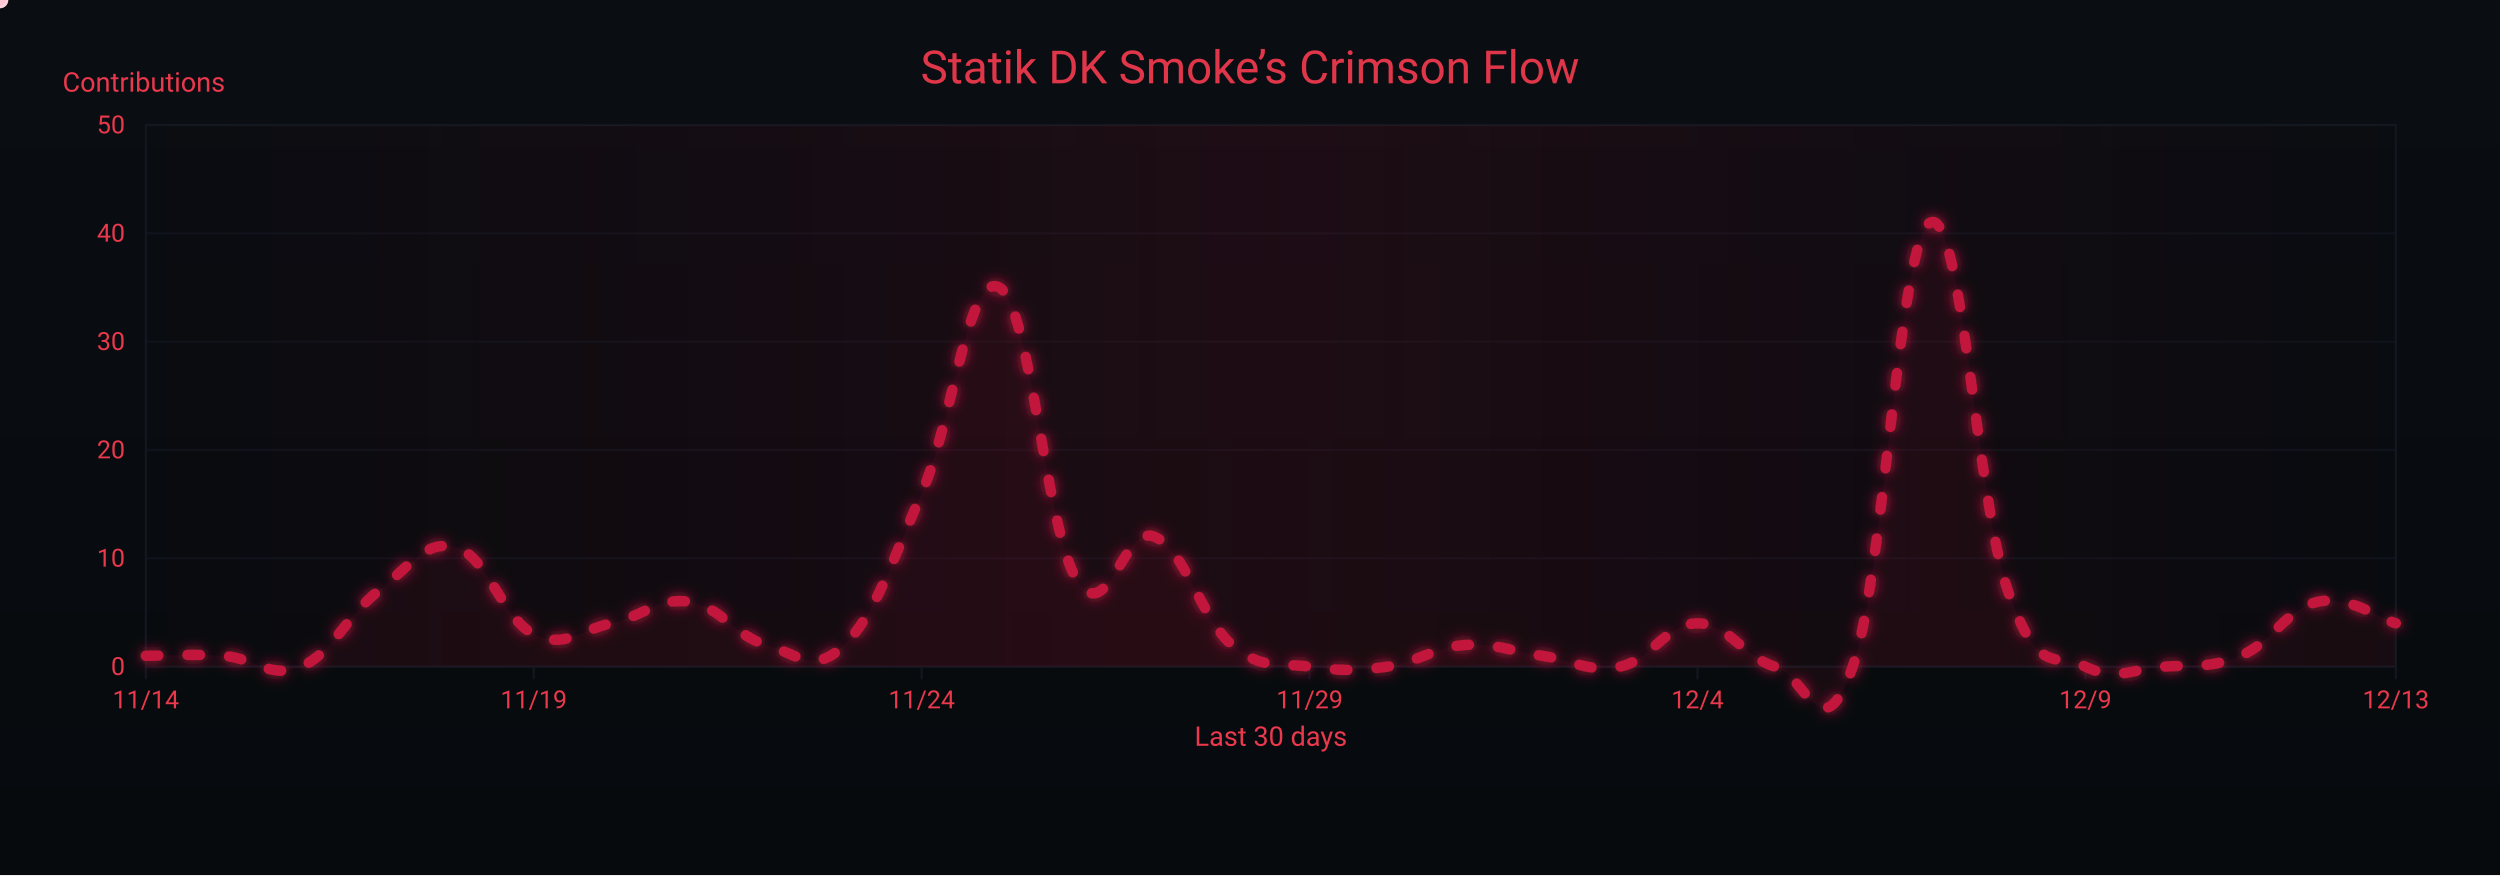
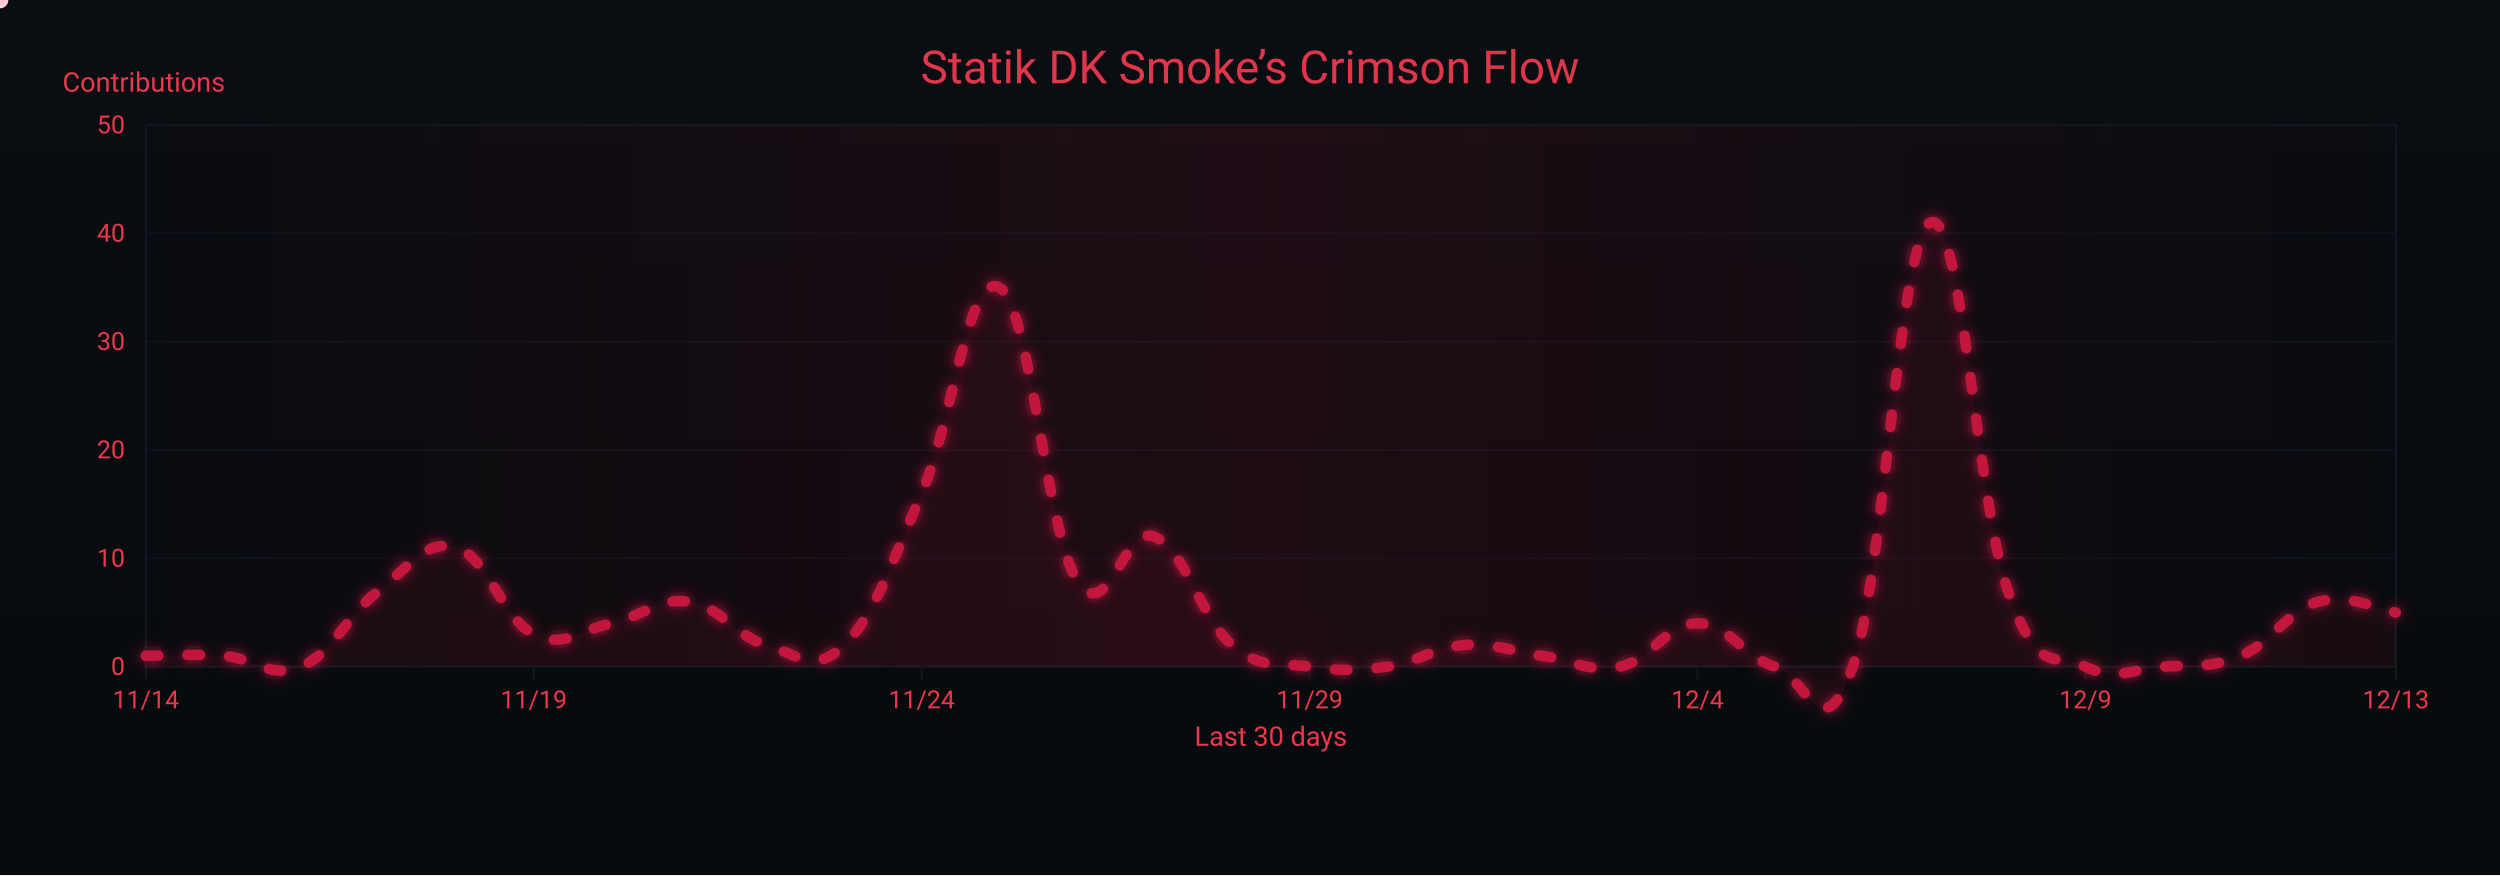
<svg xmlns="http://www.w3.org/2000/svg" width="1200" height="420" viewBox="0 0 1200 420" role="img" aria-label="Crimson Flow Graph">
  <defs>
    <linearGradient id="bgGrad" x1="0" y1="0" x2="0" y2="1">
      <stop offset="0%" stop-color="#0a0d12" />
      <stop offset="100%" stop-color="#070a0d" />
    </linearGradient>
    <filter id="glow">
      <feGaussianBlur stdDeviation="3" result="b1" />
      <feMerge>
        <feMergeNode in="b1" />
        <feMergeNode in="SourceGraphic" />
      </feMerge>
    </filter>
    <linearGradient id="sheen" x1="0" y1="0" x2="1" y2="0">
      <stop offset="0%" stop-color="#9b0e2a" stop-opacity="0" />
      <stop offset="50%" stop-color="#9b0e2a" stop-opacity=".14" />
      <stop offset="100%" stop-color="#9b0e2a" stop-opacity="0" />
      <animateTransform attributeName="gradientTransform" type="translate" from="-1 0" to="1 0" dur="9s" repeatCount="indefinite" />
    </linearGradient>
  </defs>
  <rect width="1200" height="420" fill="url(#bgGrad)" />
  <rect x="70" y="60" width="1080" height="260" fill="none" stroke="#121821" stroke-width="1" />
  <g font-family="ui-sans-serif,system-ui,-apple-system,Segoe UI,Roboto,Ubuntu,Arial" font-size="12">
    <path d="M70,320.0 H1150" stroke="#121821" stroke-width="1" opacity="0.6" />
    <text x="60" y="324.0" text-anchor="end" fill="#ea384c">0</text>
    <path d="M70,268.0 H1150" stroke="#121821" stroke-width="1" opacity="0.6" />
    <text x="60" y="272.0" text-anchor="end" fill="#ea384c">10</text>
    <path d="M70,216.0 H1150" stroke="#121821" stroke-width="1" opacity="0.6" />
    <text x="60" y="220.0" text-anchor="end" fill="#ea384c">20</text>
    <path d="M70,164.0 H1150" stroke="#121821" stroke-width="1" opacity="0.6" />
    <text x="60" y="168.0" text-anchor="end" fill="#ea384c">30</text>
    <path d="M70,112.0 H1150" stroke="#121821" stroke-width="1" opacity="0.6" />
    <text x="60" y="116.0" text-anchor="end" fill="#ea384c">40</text>
    <path d="M70,60.0 H1150" stroke="#121821" stroke-width="1" opacity="0.6" />
    <text x="60" y="64.0" text-anchor="end" fill="#ea384c">50</text>
    <text x="30" y="44" fill="#ea384c" font-size="13">Contributions</text>
  </g>
  <g font-family="ui-sans-serif,system-ui,-apple-system,Segoe UI,Roboto,Ubuntu,Arial" font-size="12">
    <path d="M70.0,320 V326" stroke="#121821" stroke-width="1" />
    <text x="70.0" y="340" text-anchor="middle" fill="#ea384c">11/14</text>
    <path d="M256.2,320 V326" stroke="#121821" stroke-width="1" />
    <text x="256.2" y="340" text-anchor="middle" fill="#ea384c">11/19</text>
    <path d="M442.4,320 V326" stroke="#121821" stroke-width="1" />
    <text x="442.4" y="340" text-anchor="middle" fill="#ea384c">11/24</text>
    <path d="M628.6,320 V326" stroke="#121821" stroke-width="1" />
    <text x="628.6" y="340" text-anchor="middle" fill="#ea384c">11/29</text>
    <path d="M814.8,320 V326" stroke="#121821" stroke-width="1" />
    <text x="814.8" y="340" text-anchor="middle" fill="#ea384c">12/4</text>
    <path d="M1001.0,320 V326" stroke="#121821" stroke-width="1" />
    <text x="1001.0" y="340" text-anchor="middle" fill="#ea384c">12/9</text>
    <path d="M1150.0,320 V326" stroke="#121821" stroke-width="1" />
    <text x="1150.0" y="340" text-anchor="middle" fill="#ea384c">12/13</text>
    <text x="610" y="358" text-anchor="middle" fill="#ea384c" font-size="13">Last 30 days</text>
  </g>
  <rect x="70" y="60" width="1080" height="260" fill="url(#sheen)" />
  <text x="600" y="40" text-anchor="middle" font-family="ui-sans-serif,system-ui,-apple-system,Segoe UI,Roboto,Ubuntu,Arial" font-size="22" fill="#ea384c" opacity=".95">Statik DK Smoke’s Crimson Flow</text>
-   <path d="M70.0,314.8 C77.4,314.8 92.3,313.8 107.2,314.8 C122.1,315.8 129.6,326.2 144.5,320.0 C159.4,313.8 166.8,295.0 181.7,283.6 C196.6,272.2 204.1,258.6 219.0,262.8 C233.9,267.0 241.3,297.1 256.2,304.4 C271.1,311.7 278.6,302.3 293.4,299.2 C308.3,296.1 315.8,286.7 330.7,288.8 C345.6,290.9 353.0,305.4 367.9,309.6 C382.8,313.8 390.3,324.2 405.2,309.6 C420.1,295.0 427.5,271.1 442.4,236.8 C457.3,202.5 464.8,129.7 479.7,138.0 C494.6,146.3 502.0,254.5 516.9,278.4 C531.8,302.3 539.2,251.4 554.1,257.6 C569.0,263.8 576.5,297.1 591.4,309.6 C606.3,322.1 613.7,317.9 628.6,320.0 C643.5,322.1 651.0,322.1 665.9,320.0 C680.8,317.9 688.2,310.6 703.1,309.6 C718.0,308.6 725.4,312.7 740.3,314.8 C755.2,316.9 762.7,323.1 777.6,320.0 C792.5,316.9 799.9,299.2 814.8,299.2 C829.7,299.2 837.2,315.8 852.1,320.0 C867.0,324.2 874.4,362.6 889.3,320.0 C904.2,277.4 911.7,114.1 926.6,106.8 C941.4,99.5 948.9,241.0 963.8,283.6 C978.7,326.2 986.1,312.7 1001.0,320.0 C1015.9,327.3 1023.4,321.0 1038.3,320.0 C1053.2,319.0 1060.6,321.0 1075.5,314.8 C1090.4,308.6 1097.9,291.9 1112.8,288.8 C1127.7,285.7 1142.6,297.1 1150.0,299.2 L 1150,320 L 70,320 Z" fill="#7a0f26" opacity=".13">
+   <path d="M70.0,314.8 C77.4,314.8 92.3,313.8 107.2,314.8 C122.1,315.8 129.6,326.2 144.5,320.0 C159.4,313.8 166.8,295.0 181.7,283.6 C196.6,272.2 204.1,258.6 219.0,262.8 C233.9,267.0 241.3,297.1 256.2,304.4 C271.1,311.7 278.6,302.3 293.4,299.2 C308.3,296.1 315.8,286.7 330.7,288.8 C345.6,290.9 353.0,305.4 367.9,309.6 C382.8,313.8 390.3,324.2 405.2,309.6 C420.1,295.0 427.5,271.1 442.4,236.8 C457.3,202.5 464.8,129.7 479.7,138.0 C494.6,146.3 502.0,254.5 516.9,278.4 C531.8,302.3 539.2,251.4 554.1,257.6 C569.0,263.8 576.5,297.1 591.4,309.6 C606.3,322.1 613.7,317.9 628.6,320.0 C643.5,322.1 651.0,322.1 665.9,320.0 C680.8,317.9 688.2,310.6 703.1,309.6 C718.0,308.6 725.4,312.7 740.3,314.8 C755.2,316.9 762.7,323.1 777.6,320.0 C792.5,316.9 799.9,299.2 814.8,299.2 C829.7,299.2 837.2,315.8 852.1,320.0 C867.0,324.2 874.4,362.6 889.3,320.0 C904.2,277.4 911.7,114.1 926.6,106.8 C941.4,99.5 948.9,241.0 963.8,283.6 C978.7,326.2 986.1,312.7 1001.0,320.0 C1015.9,327.3 1023.4,321.0 1038.3,320.0 C1053.2,319.0 1060.6,321.0 1075.5,314.8 C1090.4,308.6 1097.9,293.0 1112.8,288.8 C1127.7,284.6 1142.6,293.0 1150.0,294.0 L 1150,320 L 70,320 Z" fill="#7a0f26" opacity=".13">
    <animate attributeName="opacity" values=".10;.17;.10" dur="6s" repeatCount="indefinite" />
  </path>
-   <path id="curve" d="M70.0,314.8 C77.4,314.8 92.3,313.8 107.2,314.8 C122.1,315.8 129.6,326.2 144.5,320.0 C159.4,313.8 166.8,295.0 181.7,283.6 C196.6,272.2 204.1,258.6 219.0,262.8 C233.9,267.0 241.3,297.1 256.2,304.4 C271.1,311.7 278.6,302.3 293.4,299.2 C308.3,296.1 315.8,286.7 330.7,288.8 C345.6,290.9 353.0,305.4 367.9,309.6 C382.8,313.8 390.3,324.2 405.2,309.6 C420.1,295.0 427.5,271.1 442.4,236.8 C457.3,202.5 464.8,129.7 479.7,138.0 C494.6,146.3 502.0,254.5 516.9,278.4 C531.8,302.3 539.2,251.4 554.1,257.6 C569.0,263.8 576.5,297.1 591.4,309.6 C606.3,322.1 613.7,317.9 628.6,320.0 C643.5,322.1 651.0,322.1 665.9,320.0 C680.8,317.9 688.2,310.6 703.1,309.6 C718.0,308.6 725.4,312.7 740.3,314.8 C755.2,316.9 762.7,323.1 777.6,320.0 C792.5,316.9 799.9,299.2 814.8,299.2 C829.7,299.2 837.2,315.8 852.1,320.0 C867.0,324.2 874.4,362.6 889.3,320.0 C904.2,277.4 911.7,114.1 926.6,106.8 C941.4,99.5 948.9,241.0 963.8,283.6 C978.7,326.2 986.1,312.7 1001.0,320.0 C1015.9,327.3 1023.4,321.0 1038.3,320.0 C1053.2,319.0 1060.6,321.0 1075.5,314.8 C1090.4,308.6 1097.9,291.9 1112.8,288.8 C1127.7,285.7 1142.6,297.1 1150.0,299.2" fill="none" stroke="#c3193d" stroke-width="5" stroke-linecap="round" stroke-linejoin="round" stroke-dasharray="6 14" filter="url(#glow)">
+   <path id="curve" d="M70.0,314.8 C77.4,314.8 92.3,313.8 107.2,314.8 C122.1,315.8 129.6,326.2 144.5,320.0 C159.4,313.8 166.8,295.0 181.7,283.6 C196.6,272.2 204.1,258.6 219.0,262.8 C233.9,267.0 241.3,297.1 256.2,304.4 C271.1,311.7 278.6,302.3 293.4,299.2 C308.3,296.1 315.8,286.7 330.7,288.8 C345.6,290.9 353.0,305.4 367.9,309.6 C382.8,313.8 390.3,324.2 405.2,309.6 C420.1,295.0 427.5,271.1 442.4,236.8 C457.3,202.5 464.8,129.7 479.7,138.0 C494.6,146.3 502.0,254.5 516.9,278.4 C531.8,302.3 539.2,251.4 554.1,257.6 C569.0,263.8 576.5,297.1 591.4,309.6 C606.3,322.1 613.7,317.9 628.6,320.0 C643.5,322.1 651.0,322.1 665.9,320.0 C680.8,317.9 688.2,310.6 703.1,309.6 C718.0,308.6 725.4,312.7 740.3,314.8 C755.2,316.9 762.7,323.1 777.6,320.0 C792.5,316.9 799.9,299.2 814.8,299.2 C829.7,299.2 837.2,315.8 852.1,320.0 C867.0,324.2 874.4,362.6 889.3,320.0 C904.2,277.4 911.7,114.1 926.6,106.8 C941.4,99.5 948.9,241.0 963.8,283.6 C978.7,326.2 986.1,312.7 1001.0,320.0 C1015.9,327.3 1023.4,321.0 1038.3,320.0 C1053.2,319.0 1060.6,321.0 1075.5,314.8 C1090.4,308.6 1097.9,293.0 1112.8,288.8 C1127.7,284.6 1142.6,293.0 1150.0,294.0" fill="none" stroke="#c3193d" stroke-width="5" stroke-linecap="round" stroke-linejoin="round" stroke-dasharray="6 14" filter="url(#glow)">
    <animate attributeName="stroke-dashoffset" values="0;-220" dur="4.8s" repeatCount="indefinite" />
  </path>
  <g fill="#ffd1db">
    <circle r="4">
      <animateMotion dur="7s" rotate="auto" repeatCount="indefinite">
        <mpath href="#curve" />
      </animateMotion>
      <animate attributeName="opacity" values="1;.3;1" dur="2.2s" repeatCount="indefinite" />
    </circle>
    <circle r="3" fill="#ffffff">
      <animateMotion dur="8.2s" begin="1s" rotate="auto" repeatCount="indefinite">
        <mpath href="#curve" />
      </animateMotion>
      <animate attributeName="opacity" values=".7;.2;.7" dur="2.4s" repeatCount="indefinite" />
    </circle>
    <circle r="3" fill="#ffc7d3">
      <animateMotion dur="6s" begin="2s" rotate="auto" repeatCount="indefinite">
        <mpath href="#curve" />
      </animateMotion>
      <animate attributeName="opacity" values=".8;.3;.8" dur="2s" repeatCount="indefinite" />
    </circle>
  </g>
</svg>
